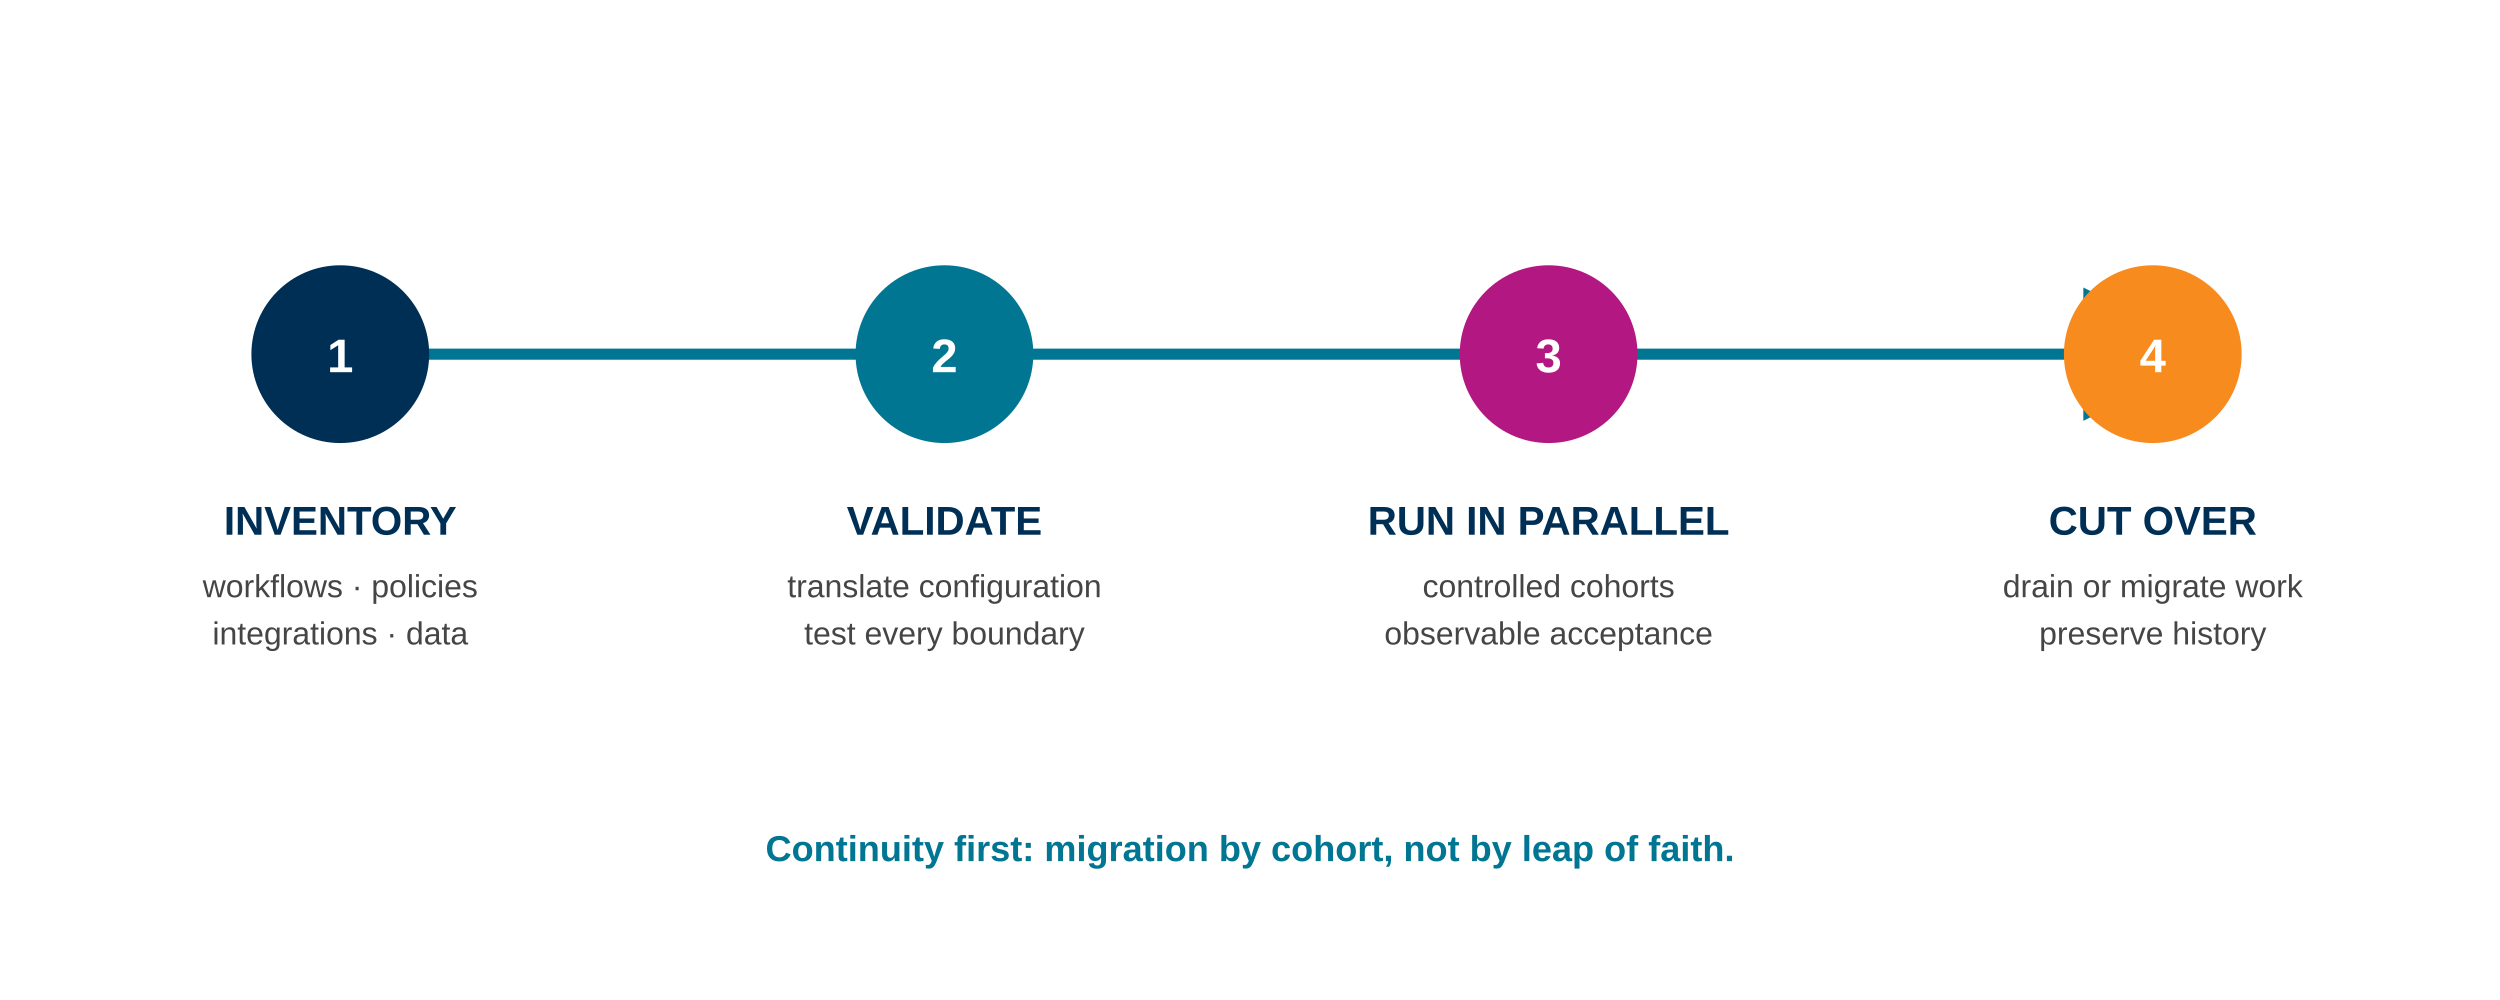
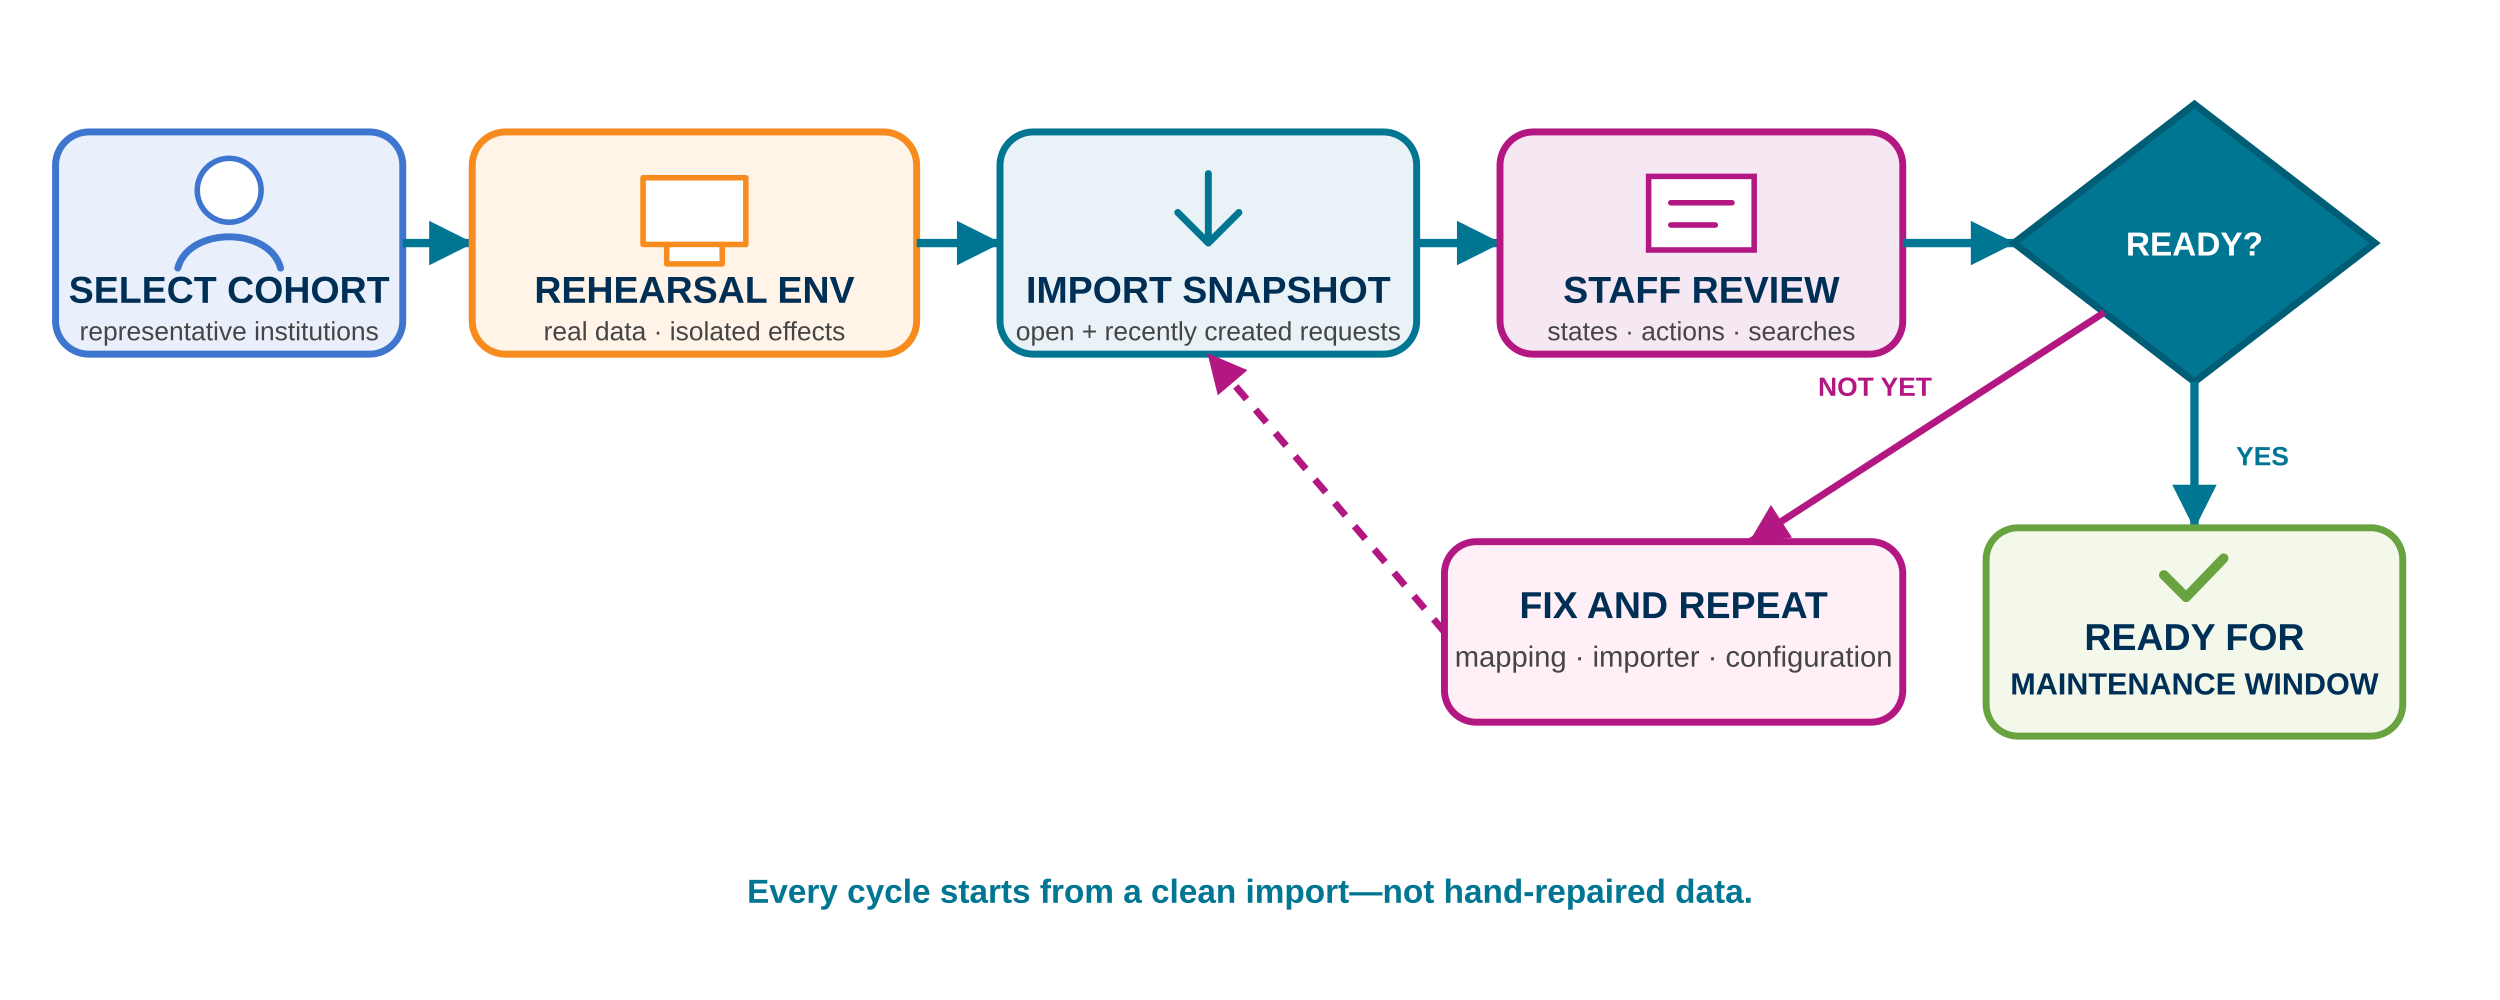
<svg xmlns="http://www.w3.org/2000/svg" width="1800" height="720" viewBox="0 0 1800 720">
  <defs>
-     <marker id="arrow" markerWidth="12" markerHeight="12" refX="10" refY="6" orient="auto">
-       <path d="M0,0 L12,6 L0,12 Z" fill="#007693" />
+     <marker id="arrow" markerWidth="32" markerHeight="32" refX="31" refY="16" orient="auto" markerUnits="userSpaceOnUse">
+       <path d="M0,0 L32,16 L0,32 Z" fill="#007693" />
+     </marker>
+     <marker id="loopArrow" markerWidth="28" markerHeight="28" refX="27" refY="14" orient="auto" markerUnits="userSpaceOnUse">
+       <path d="M0,0 L28,14 L0,28 Z" fill="#b31782" />
    </marker>
    <style>
-       .num { font: 700 34px Arial, sans-serif; fill: #ffffff; }
-       .head { font: 700 29px Arial, sans-serif; fill: #002f56; }
-       .body { font: 23px Arial, sans-serif; fill: #454545; }
-       .footer { font: 700 26px Arial, sans-serif; fill: #007693; }
+       .head { font: 700 27px Arial, sans-serif; fill: #002f56; }
+       .body { font: 21px Arial, sans-serif; fill: #454545; }
+       .small { font: 19px Arial, sans-serif; fill: #454545; }
+       .decision { font: 700 24px Arial, sans-serif; fill: #ffffff; }
+       .edge { font: 700 19px Arial, sans-serif; fill: #007693; }
+       .loop { font: 700 19px Arial, sans-serif; fill: #b31782; }
+       .footer { font: 700 24px Arial, sans-serif; fill: #007693; }
    </style>
  </defs>
  <rect width="1800" height="720" fill="#ffffff" />
-   <line x1="220" y1="255" x2="1580" y2="255" stroke="#007693" stroke-width="8" marker-end="url(#arrow)" />
  <g>
-     <circle cx="245" cy="255" r="64" fill="#002f56" />
-     <text x="245" y="268" text-anchor="middle" class="num">1</text>
-     <text x="245" y="385" text-anchor="middle" class="head">INVENTORY</text>
-     <text x="245" y="430" text-anchor="middle" class="body">workflows · policies</text>
-     <text x="245" y="464" text-anchor="middle" class="body">integrations · data</text>
+     <rect x="40" y="95" width="250" height="160" rx="24" fill="#eaf0fb" stroke="#3e75cf" stroke-width="5" />
+     <circle cx="165" cy="137" r="23" fill="#ffffff" stroke="#3e75cf" stroke-width="4" />
+     <path d="M128 193 C136 163,194 163,202 193" fill="none" stroke="#3e75cf" stroke-width="5" stroke-linecap="round" />
+     <text x="165" y="218" text-anchor="middle" class="head">SELECT COHORT</text>
+     <text x="165" y="245" text-anchor="middle" class="small">representative institutions</text>
  </g>
+   <line x1="290" y1="175" x2="340" y2="175" stroke="#007693" stroke-width="6" marker-end="url(#arrow)" />
  <g>
-     <circle cx="680" cy="255" r="64" fill="#007693" />
-     <text x="680" y="268" text-anchor="middle" class="num">2</text>
-     <text x="680" y="385" text-anchor="middle" class="head">VALIDATE</text>
-     <text x="680" y="430" text-anchor="middle" class="body">translate configuration</text>
-     <text x="680" y="464" text-anchor="middle" class="body">test every boundary</text>
+     <rect x="340" y="95" width="320" height="160" rx="24" fill="#fff4e7" stroke="#f78b1e" stroke-width="5" />
+     <path d="M463 128 H537 V176 H463 Z M480 176 V190 H520 V176" fill="#ffffff" stroke="#f78b1e" stroke-width="4" stroke-linejoin="round" />
+     <text x="500" y="218" text-anchor="middle" class="head">REHEARSAL ENV</text>
+     <text x="500" y="245" text-anchor="middle" class="small">real data · isolated effects</text>
  </g>
+   <line x1="660" y1="175" x2="720" y2="175" stroke="#007693" stroke-width="6" marker-end="url(#arrow)" />
  <g>
-     <circle cx="1115" cy="255" r="64" fill="#b31782" />
-     <text x="1115" y="268" text-anchor="middle" class="num">3</text>
-     <text x="1115" y="385" text-anchor="middle" class="head">RUN IN PARALLEL</text>
-     <text x="1115" y="430" text-anchor="middle" class="body">controlled cohorts</text>
-     <text x="1115" y="464" text-anchor="middle" class="body">observable acceptance</text>
+     <rect x="720" y="95" width="300" height="160" rx="24" fill="#e8f2f7" stroke="#007693" stroke-width="5" />
+     <path d="M870 125 V174 M848 153 L870 175 L892 153" fill="none" stroke="#007693" stroke-width="5" stroke-linecap="round" stroke-linejoin="round" />
+     <text x="870" y="218" text-anchor="middle" class="head">IMPORT SNAPSHOT</text>
+     <text x="870" y="245" text-anchor="middle" class="small">open + recently created requests</text>
  </g>
+   <line x1="1020" y1="175" x2="1080" y2="175" stroke="#007693" stroke-width="6" marker-end="url(#arrow)" />
  <g>
-     <circle cx="1550" cy="255" r="64" fill="#f78b1e" />
-     <text x="1550" y="268" text-anchor="middle" class="num">4</text>
-     <text x="1550" y="385" text-anchor="middle" class="head">CUT OVER</text>
-     <text x="1550" y="430" text-anchor="middle" class="body">drain or migrate work</text>
-     <text x="1550" y="464" text-anchor="middle" class="body">preserve history</text>
+     <rect x="1080" y="95" width="290" height="160" rx="24" fill="#f6e8f2" stroke="#b31782" stroke-width="5" />
+     <path d="M1187 127 H1263 V180 H1187 Z" fill="#ffffff" stroke="#b31782" stroke-width="4" />
+     <path d="M1203 146 H1247 M1203 162 H1235" stroke="#b31782" stroke-width="4" stroke-linecap="round" />
+     <text x="1225" y="218" text-anchor="middle" class="head">STAFF REVIEW</text>
+     <text x="1225" y="245" text-anchor="middle" class="small">states · actions · searches</text>
  </g>
-   <text x="900" y="620" text-anchor="middle" class="footer">Continuity first: migration by cohort, not by leap of faith.</text>
+   <line x1="1370" y1="175" x2="1450" y2="175" stroke="#007693" stroke-width="6" marker-end="url(#arrow)" />
+   <polygon points="1580,75 1710,175 1580,275 1450,175" fill="#007693" stroke="#005d76" stroke-width="5" />
+   <text x="1580" y="184" text-anchor="middle" class="decision">READY?</text>
+   <path d="M1515 225 L1260 390" fill="none" stroke="#b31782" stroke-width="5" marker-end="url(#loopArrow)" />
+   <text x="1350" y="285" text-anchor="middle" class="loop">NOT YET</text>
+   <g>
+     <rect x="1040" y="390" width="330" height="130" rx="23" fill="#fff0f8" stroke="#b31782" stroke-width="5" />
+     <text x="1205" y="445" text-anchor="middle" class="head">FIX AND REPEAT</text>
+     <text x="1205" y="480" text-anchor="middle" class="body">mapping · importer · configuration</text>
+   </g>
+   <path d="M1040 455 L870 255" fill="none" stroke="#b31782" stroke-width="5" stroke-dasharray="12 10" marker-end="url(#loopArrow)" />
+   <line x1="1580" y1="275" x2="1580" y2="380" stroke="#007693" stroke-width="6" marker-end="url(#arrow)" />
+   <text x="1610" y="335" class="edge">YES</text>
+   <g>
+     <rect x="1430" y="380" width="300" height="150" rx="23" fill="#f3f8eb" stroke="#69a33f" stroke-width="5" />
+     <path d="M1558 414 L1574 430 L1601 402" fill="none" stroke="#69a33f" stroke-width="7" stroke-linecap="round" stroke-linejoin="round" />
+     <text x="1580" y="468" text-anchor="middle" class="head">READY FOR</text>
+     <text x="1580" y="500" text-anchor="middle" style="font:700 22px Arial,sans-serif;fill:#002f56">MAINTENANCE WINDOW</text>
+   </g>
+   <text x="900" y="650" text-anchor="middle" class="footer">Every cycle starts from a clean import—not hand-repaired data.</text>
</svg>
